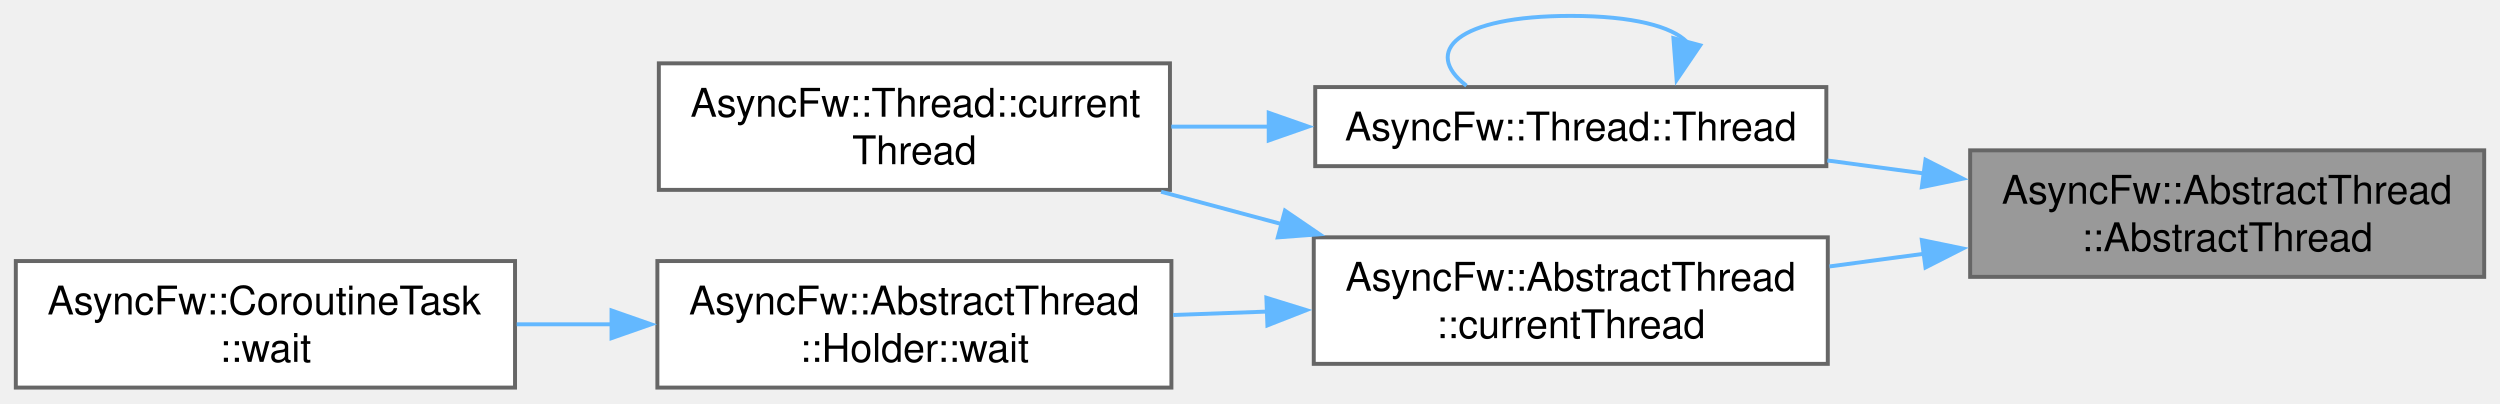
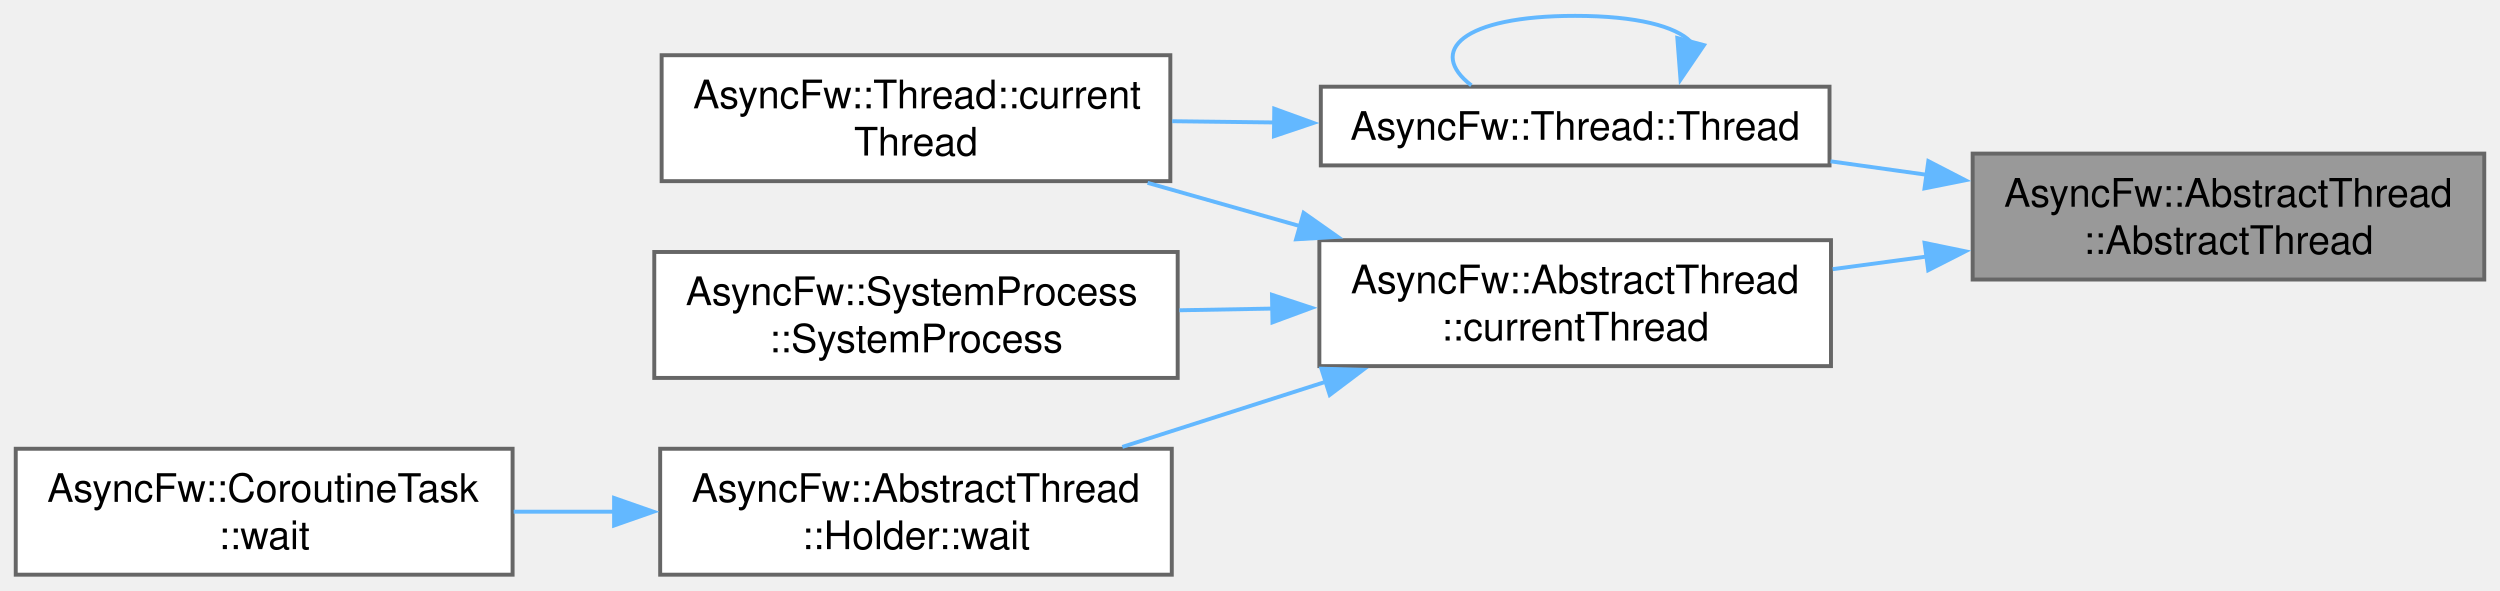
- <svg xmlns="http://www.w3.org/2000/svg" xmlns:xlink="http://www.w3.org/1999/xlink" width="632pt" height="102pt" viewBox="0.00 0.00 632.25 102.00">
-   <g id="graph0" class="graph" transform="scale(1 1) rotate(0) translate(4 98)">
+ <svg xmlns="http://www.w3.org/2000/svg" xmlns:xlink="http://www.w3.org/1999/xlink" width="635pt" height="150pt" viewBox="0.00 0.00 635.25 150.00">
+   <g id="graph0" class="graph" transform="scale(1 1) rotate(0) translate(4 146)">
    <g id="Node000001" class="node">
      <g id="a_Node000001">
        <a xlink:title="Constructs a thread.">
-           <polygon fill="#999999" stroke="#666666" points="624.25,-60 494.25,-60 494.25,-28 624.25,-28 624.25,-60" />
-           <text text-anchor="start" x="502.25" y="-46.5" font-family="Helvetica,sans-Serif" font-size="10.00">AsyncFw::AbstractThread</text>
-           <text text-anchor="middle" x="559.25" y="-34.5" font-family="Helvetica,sans-Serif" font-size="10.00">::AbstractThread</text>
+           <polygon fill="#999999" stroke="#666666" points="627.25,-107 497.25,-107 497.25,-75 627.25,-75 627.25,-107" />
+           <text text-anchor="start" x="505.25" y="-93.5" font-family="Helvetica,sans-Serif" font-size="10.00">AsyncFw::AbstractThread</text>
+           <text text-anchor="middle" x="562.25" y="-81.5" font-family="Helvetica,sans-Serif" font-size="10.00">::AbstractThread</text>
        </a>
      </g>
    </g>
    <g id="Node000002" class="node">
      <g id="a_Node000002">
        <a xlink:href="classAsyncFw_1_1AbstractThread.html#ac1b35ef04b06ce771f6d6ca0a5b120db" target="_top" xlink:title="Returns a pointer to the AsyncFw::AbstractThread that manages the currently executing thread.">
-           <polygon fill="white" stroke="#666666" points="458.25,-38 328.25,-38 328.25,-6 458.25,-6 458.25,-38" />
-           <text text-anchor="start" x="336.25" y="-24.5" font-family="Helvetica,sans-Serif" font-size="10.00">AsyncFw::AbstractThread</text>
-           <text text-anchor="middle" x="393.25" y="-12.5" font-family="Helvetica,sans-Serif" font-size="10.00">::currentThread</text>
+           <polygon fill="white" stroke="#666666" points="461.25,-85 331.25,-85 331.25,-53 461.25,-53 461.25,-85" />
+           <text text-anchor="start" x="339.25" y="-71.5" font-family="Helvetica,sans-Serif" font-size="10.00">AsyncFw::AbstractThread</text>
+           <text text-anchor="middle" x="396.25" y="-59.5" font-family="Helvetica,sans-Serif" font-size="10.00">::currentThread</text>
        </a>
      </g>
    </g>
    <g id="edge1_Node000001_Node000002" class="edge">
      <g id="a_edge1_Node000001_Node000002">
        <a xlink:title=" ">
-           <path fill="none" stroke="#63b8ff" d="M482.66,-33.86C474.65,-32.78 466.55,-31.7 458.68,-30.64" />
-           <polygon fill="#63b8ff" stroke="#63b8ff" points="482.03,-37.31 492.4,-35.17 482.96,-30.37 482.03,-37.31" />
+           <path fill="none" stroke="#63b8ff" d="M485.66,-80.86C477.65,-79.78 469.55,-78.7 461.68,-77.64" />
+           <polygon fill="#63b8ff" stroke="#63b8ff" points="485.03,-84.31 495.4,-82.17 485.96,-77.37 485.03,-84.31" />
        </a>
      </g>
    </g>
-     <g id="Node000006" class="node">
-       <g id="a_Node000006">
+     <g id="Node000007" class="node">
+       <g id="a_Node000007">
        <a xlink:href="classAsyncFw_1_1Thread.html#afc5e422090767dd84020381fb9a4d490" target="_top" xlink:title="Constructs a thread.">
-           <polygon fill="white" stroke="#666666" points="457.88,-76 328.62,-76 328.62,-56 457.88,-56 457.88,-76" />
-           <text text-anchor="middle" x="393.25" y="-62.5" font-family="Helvetica,sans-Serif" font-size="10.00">AsyncFw::Thread::Thread</text>
+           <polygon fill="white" stroke="#666666" points="460.88,-124 331.62,-124 331.62,-104 460.88,-104 460.88,-124" />
+           <text text-anchor="middle" x="396.25" y="-110.5" font-family="Helvetica,sans-Serif" font-size="10.00">AsyncFw::Thread::Thread</text>
        </a>
      </g>
    </g>
-     <g id="edge5_Node000001_Node000006" class="edge">
-       <g id="a_edge5_Node000001_Node000006">
+     <g id="edge6_Node000001_Node000007" class="edge">
+       <g id="a_edge6_Node000001_Node000007">
        <a xlink:title=" ">
-           <path fill="none" stroke="#63b8ff" d="M482.77,-54.13C474.53,-55.23 466.21,-56.35 458.14,-57.43" />
-           <polygon fill="#63b8ff" stroke="#63b8ff" points="482.96,-57.63 492.4,-52.83 482.03,-50.69 482.96,-57.63" />
+           <path fill="none" stroke="#63b8ff" d="M485.77,-101.59C477.53,-102.74 469.21,-103.91 461.14,-105.04" />
+           <polygon fill="#63b8ff" stroke="#63b8ff" points="485.99,-105.09 495.4,-100.23 485.02,-98.16 485.99,-105.09" />
        </a>
      </g>
    </g>
    <g id="Node000003" class="node">
      <g id="a_Node000003">
        <a xlink:href="classAsyncFw_1_1Thread.html#a46662ffa7482f1c1e52b654c51639fd2" target="_top" xlink:title="Returns a pointer to the AsyncFw::Thread that manages the currently executing thread.">
-           <polygon fill="white" stroke="#666666" points="291.88,-82 162.62,-82 162.62,-50 291.88,-50 291.88,-82" />
-           <text text-anchor="start" x="170.62" y="-68.5" font-family="Helvetica,sans-Serif" font-size="10.00">AsyncFw::Thread::current</text>
-           <text text-anchor="middle" x="227.25" y="-56.5" font-family="Helvetica,sans-Serif" font-size="10.00">Thread</text>
+           <polygon fill="white" stroke="#666666" points="293.38,-132 164.12,-132 164.12,-100 293.38,-100 293.38,-132" />
+           <text text-anchor="start" x="172.12" y="-118.5" font-family="Helvetica,sans-Serif" font-size="10.00">AsyncFw::Thread::current</text>
+           <text text-anchor="middle" x="228.75" y="-106.5" font-family="Helvetica,sans-Serif" font-size="10.00">Thread</text>
        </a>
      </g>
    </g>
    <g id="edge2_Node000002_Node000003" class="edge">
      <g id="a_edge2_Node000002_Node000003">
        <a xlink:title=" ">
-           <path fill="none" stroke="#63b8ff" d="M320.23,-41.32C310.03,-44.06 299.62,-46.85 289.64,-49.53" />
-           <polygon fill="#63b8ff" stroke="#63b8ff" points="320.97,-44.75 329.72,-38.78 319.16,-37.99 320.97,-44.75" />
+           <path fill="none" stroke="#63b8ff" d="M326.61,-88.49C313.64,-92.18 300.2,-95.99 287.6,-99.57" />
+           <polygon fill="#63b8ff" stroke="#63b8ff" points="327.25,-91.95 335.91,-85.85 325.33,-85.22 327.25,-91.95" />
        </a>
      </g>
    </g>
    <g id="Node000004" class="node">
      <g id="a_Node000004">
-         <a xlink:href="classAsyncFw_1_1AbstractThread_1_1Holder.html#a795fc5bb1d23123fc892b8d414c56083" target="_top" xlink:title="Runs nested exec() and wait for it completed.">
-           <polygon fill="white" stroke="#666666" points="292.25,-32 162.25,-32 162.25,0 292.25,0 292.25,-32" />
-           <text text-anchor="start" x="170.25" y="-18.5" font-family="Helvetica,sans-Serif" font-size="10.00">AsyncFw::AbstractThread</text>
-           <text text-anchor="middle" x="227.25" y="-6.5" font-family="Helvetica,sans-Serif" font-size="10.00">::Holder::wait</text>
+         <a xlink:href="classAsyncFw_1_1SystemProcess.html#acf60a585a89304fdb3580e9add06d155" target="_top" xlink:title="False Управляет вводом данных в запущенный процесс. Это режим ввода по умолчанию для канала ввода">
+           <polygon fill="white" stroke="#666666" points="295.25,-82 162.25,-82 162.25,-50 295.25,-50 295.25,-82" />
+           <text text-anchor="start" x="170.25" y="-68.5" font-family="Helvetica,sans-Serif" font-size="10.00">AsyncFw::SystemProcess</text>
+           <text text-anchor="middle" x="228.75" y="-56.5" font-family="Helvetica,sans-Serif" font-size="10.00">::SystemProcess</text>
        </a>
      </g>
    </g>
    <g id="edge3_Node000002_Node000004" class="edge">
      <g id="a_edge3_Node000002_Node000004">
        <a xlink:title=" ">
-           <path fill="none" stroke="#63b8ff" d="M316.66,-19.23C308.65,-18.94 300.55,-18.65 292.68,-18.36" />
-           <polygon fill="#63b8ff" stroke="#63b8ff" points="316.27,-22.72 326.39,-19.59 316.53,-15.73 316.27,-22.72" />
+           <path fill="none" stroke="#63b8ff" d="M319.32,-67.62C311.42,-67.48 303.44,-67.34 295.67,-67.19" />
+           <polygon fill="#63b8ff" stroke="#63b8ff" points="319.21,-71.12 329.28,-67.8 319.34,-64.12 319.21,-71.12" />
        </a>
      </g>
    </g>
    <g id="Node000005" class="node">
      <g id="a_Node000005">
+         <a xlink:href="classAsyncFw_1_1AbstractThread_1_1Holder.html#a795fc5bb1d23123fc892b8d414c56083" target="_top" xlink:title="Runs nested exec() and wait for it completed.">
+           <polygon fill="white" stroke="#666666" points="293.75,-32 163.75,-32 163.75,0 293.75,0 293.75,-32" />
+           <text text-anchor="start" x="171.75" y="-18.5" font-family="Helvetica,sans-Serif" font-size="10.00">AsyncFw::AbstractThread</text>
+           <text text-anchor="middle" x="228.75" y="-6.5" font-family="Helvetica,sans-Serif" font-size="10.00">::Holder::wait</text>
+         </a>
+       </g>
+     </g>
+     <g id="edge4_Node000002_Node000005" class="edge">
+       <g id="a_edge4_Node000002_Node000005">
+         <a xlink:title=" ">
+           <path fill="none" stroke="#63b8ff" d="M333.29,-49.16C316.12,-43.66 297.68,-37.75 281.18,-32.47" />
+           <polygon fill="#63b8ff" stroke="#63b8ff" points="331.76,-52.34 342.35,-52.06 333.89,-45.68 331.76,-52.34" />
+         </a>
+       </g>
+     </g>
+     <g id="Node000006" class="node">
+       <g id="a_Node000006">
        <a xlink:href="structAsyncFw_1_1CoroutineTask.html#a820a0a3410c4a14a71ad3599f46c1bb0" target="_top" xlink:title="Runs nested Thread::exec() and wait for task finished.">
          <polygon fill="white" stroke="#666666" points="126.25,-32 0,-32 0,0 126.25,0 126.25,-32" />
          <text text-anchor="start" x="8" y="-18.5" font-family="Helvetica,sans-Serif" font-size="10.00">AsyncFw::CoroutineTask</text>
          <text text-anchor="middle" x="63.12" y="-6.5" font-family="Helvetica,sans-Serif" font-size="10.00">::wait</text>
        </a>
      </g>
    </g>
-     <g id="edge4_Node000004_Node000005" class="edge">
-       <g id="a_edge4_Node000004_Node000005">
+     <g id="edge5_Node000005_Node000006" class="edge">
+       <g id="a_edge5_Node000005_Node000006">
        <a xlink:title=" ">
-           <path fill="none" stroke="#63b8ff" d="M150.83,-16C142.75,-16 134.59,-16 126.68,-16" />
-           <polygon fill="#63b8ff" stroke="#63b8ff" points="150.66,-19.5 160.66,-16 150.66,-12.5 150.66,-19.5" />
+           <path fill="none" stroke="#63b8ff" d="M152.3,-16C143.68,-16 134.96,-16 126.53,-16" />
+           <polygon fill="#63b8ff" stroke="#63b8ff" points="152.04,-19.5 162.04,-16 152.04,-12.5 152.04,-19.5" />
        </a>
      </g>
    </g>
-     <g id="edge6_Node000006_Node000003" class="edge">
-       <g id="a_edge6_Node000006_Node000003">
+     <g id="edge7_Node000007_Node000003" class="edge">
+       <g id="a_edge7_Node000007_Node000003">
        <a xlink:title=" ">
-           <path fill="none" stroke="#63b8ff" d="M317.12,-66C308.8,-66 300.39,-66 292.22,-66" />
-           <polygon fill="#63b8ff" stroke="#63b8ff" points="316.86,-69.5 326.86,-66 316.86,-62.5 316.86,-69.5" />
+           <path fill="none" stroke="#63b8ff" d="M319.91,-114.91C311.2,-115.02 302.38,-115.12 293.84,-115.23" />
+           <polygon fill="#63b8ff" stroke="#63b8ff" points="319.79,-118.41 329.75,-114.79 319.71,-111.41 319.79,-118.41" />
        </a>
      </g>
    </g>
-     <g id="edge7_Node000006_Node000006" class="edge">
-       <g id="a_edge7_Node000006_Node000006">
+     <g id="edge8_Node000007_Node000007" class="edge">
+       <g id="a_edge8_Node000007_Node000007">
        <a xlink:title=" ">
-           <path fill="none" stroke="#63b8ff" d="M422.59,-87.44C418.81,-91.3 409.03,-94 393.25,-94 364.39,-94 355.6,-84.98 366.87,-76.34" />
-           <polygon fill="#63b8ff" stroke="#63b8ff" points="425.98,-86.56 420.02,-77.8 419.21,-88.37 425.98,-86.56" />
+           <path fill="none" stroke="#63b8ff" d="M425.59,-135.44C421.81,-139.3 412.03,-142 396.25,-142 367.39,-142 358.6,-132.98 369.87,-124.34" />
+           <polygon fill="#63b8ff" stroke="#63b8ff" points="428.98,-134.56 423.02,-125.8 422.21,-136.37 428.98,-134.56" />
        </a>
      </g>
    </g>
  </g>
</svg>
